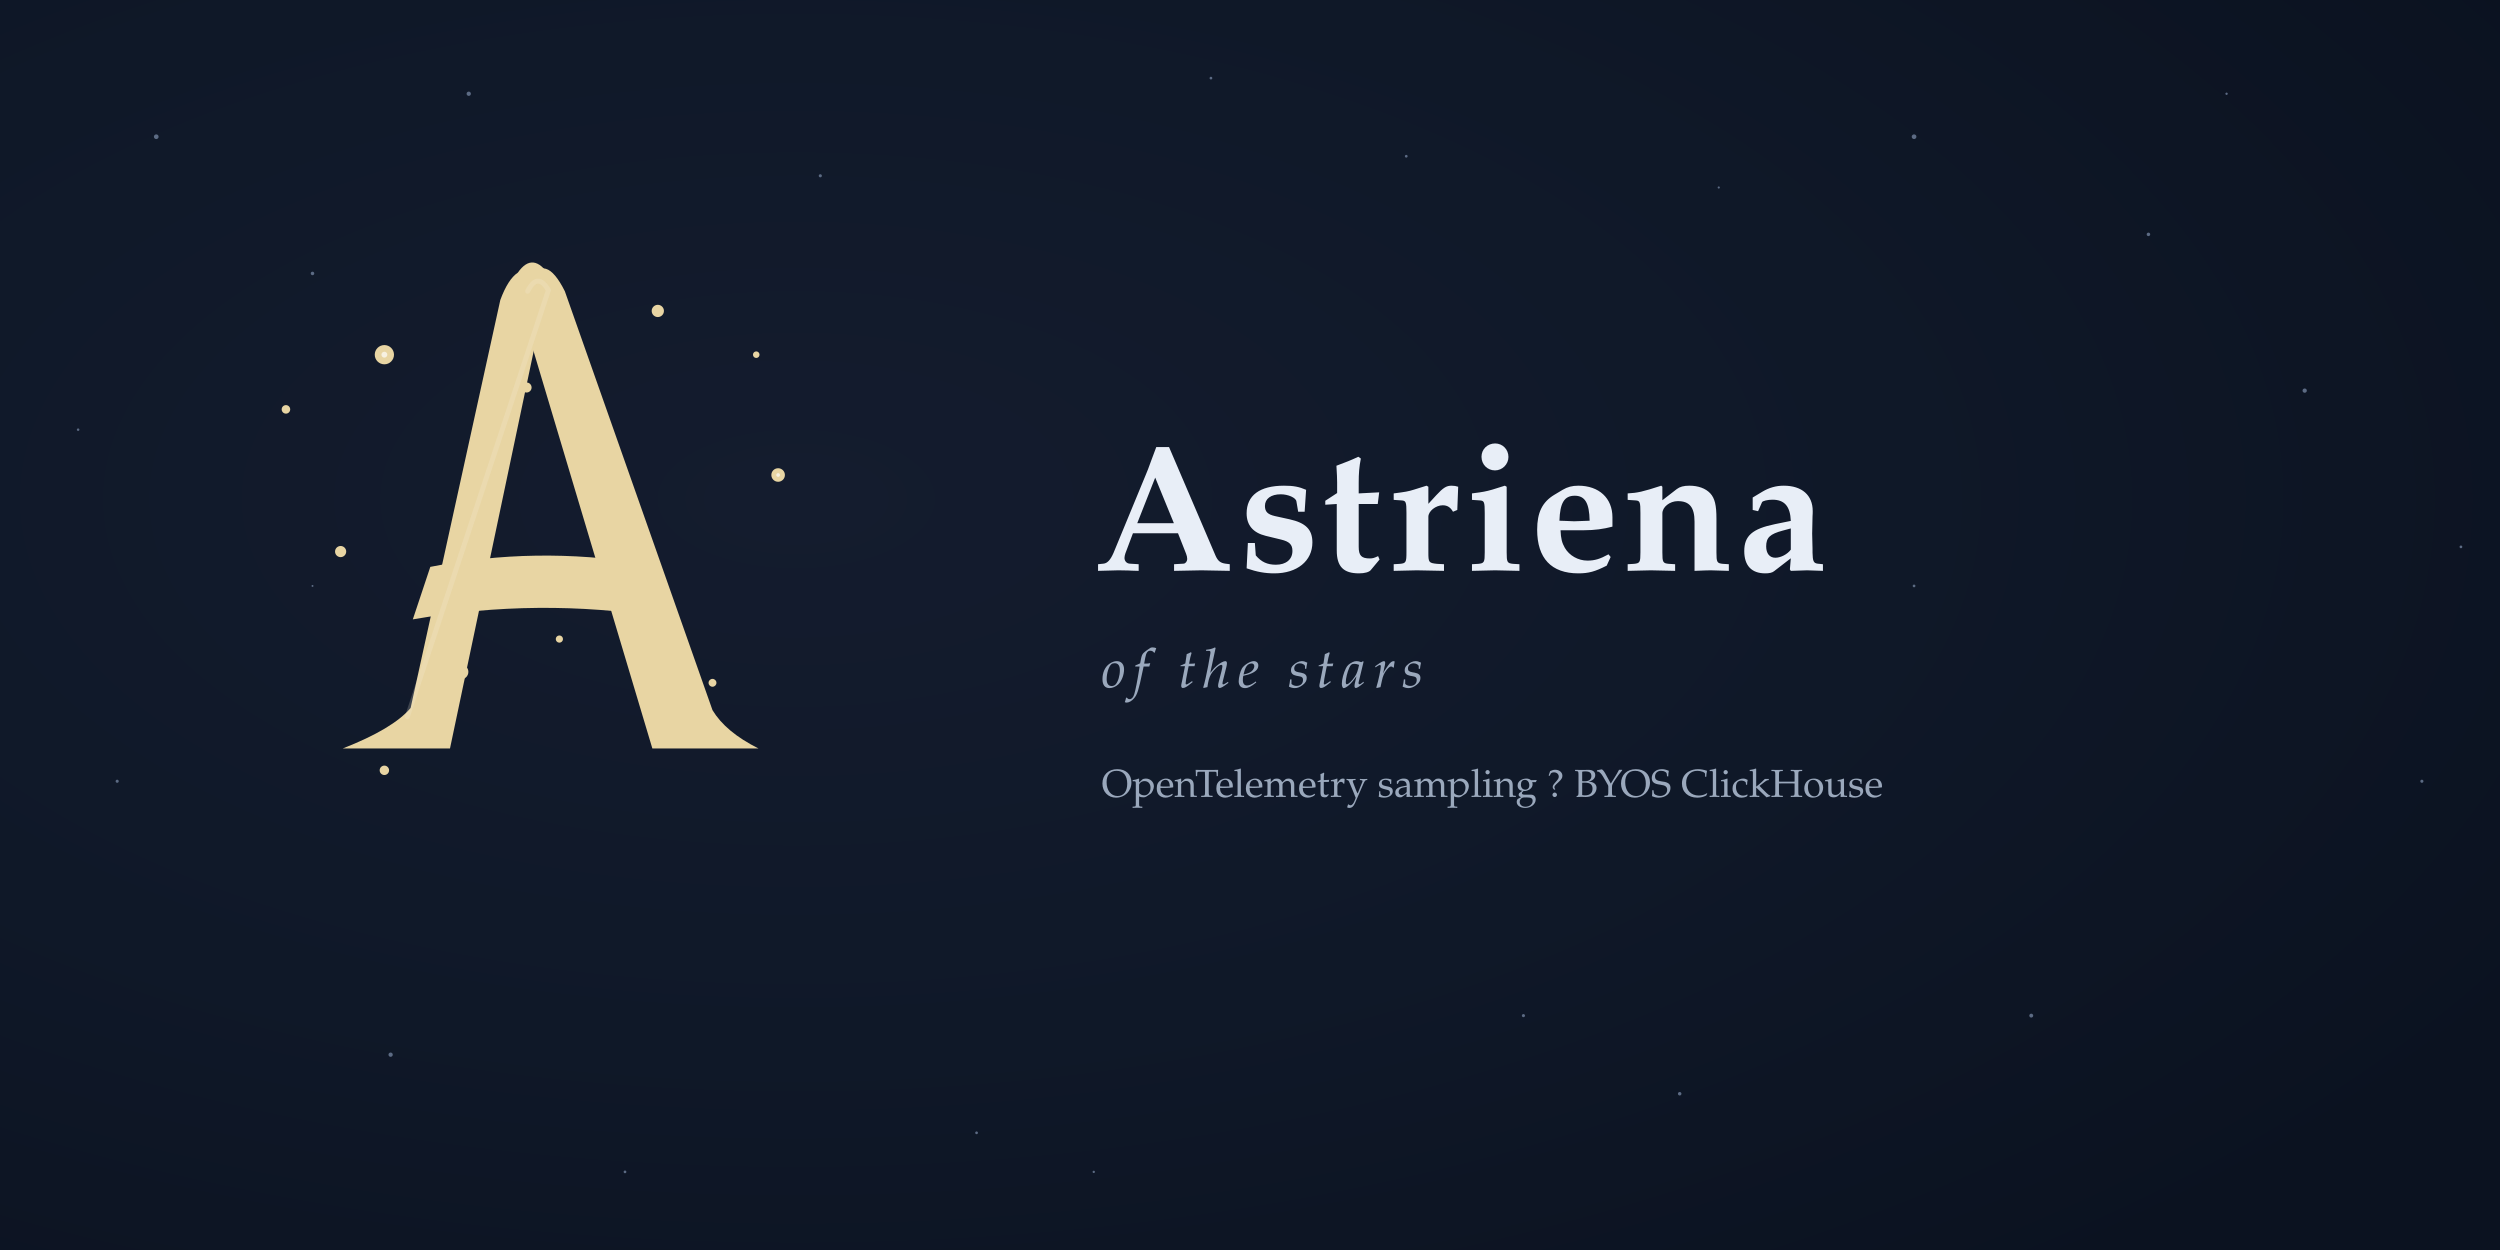
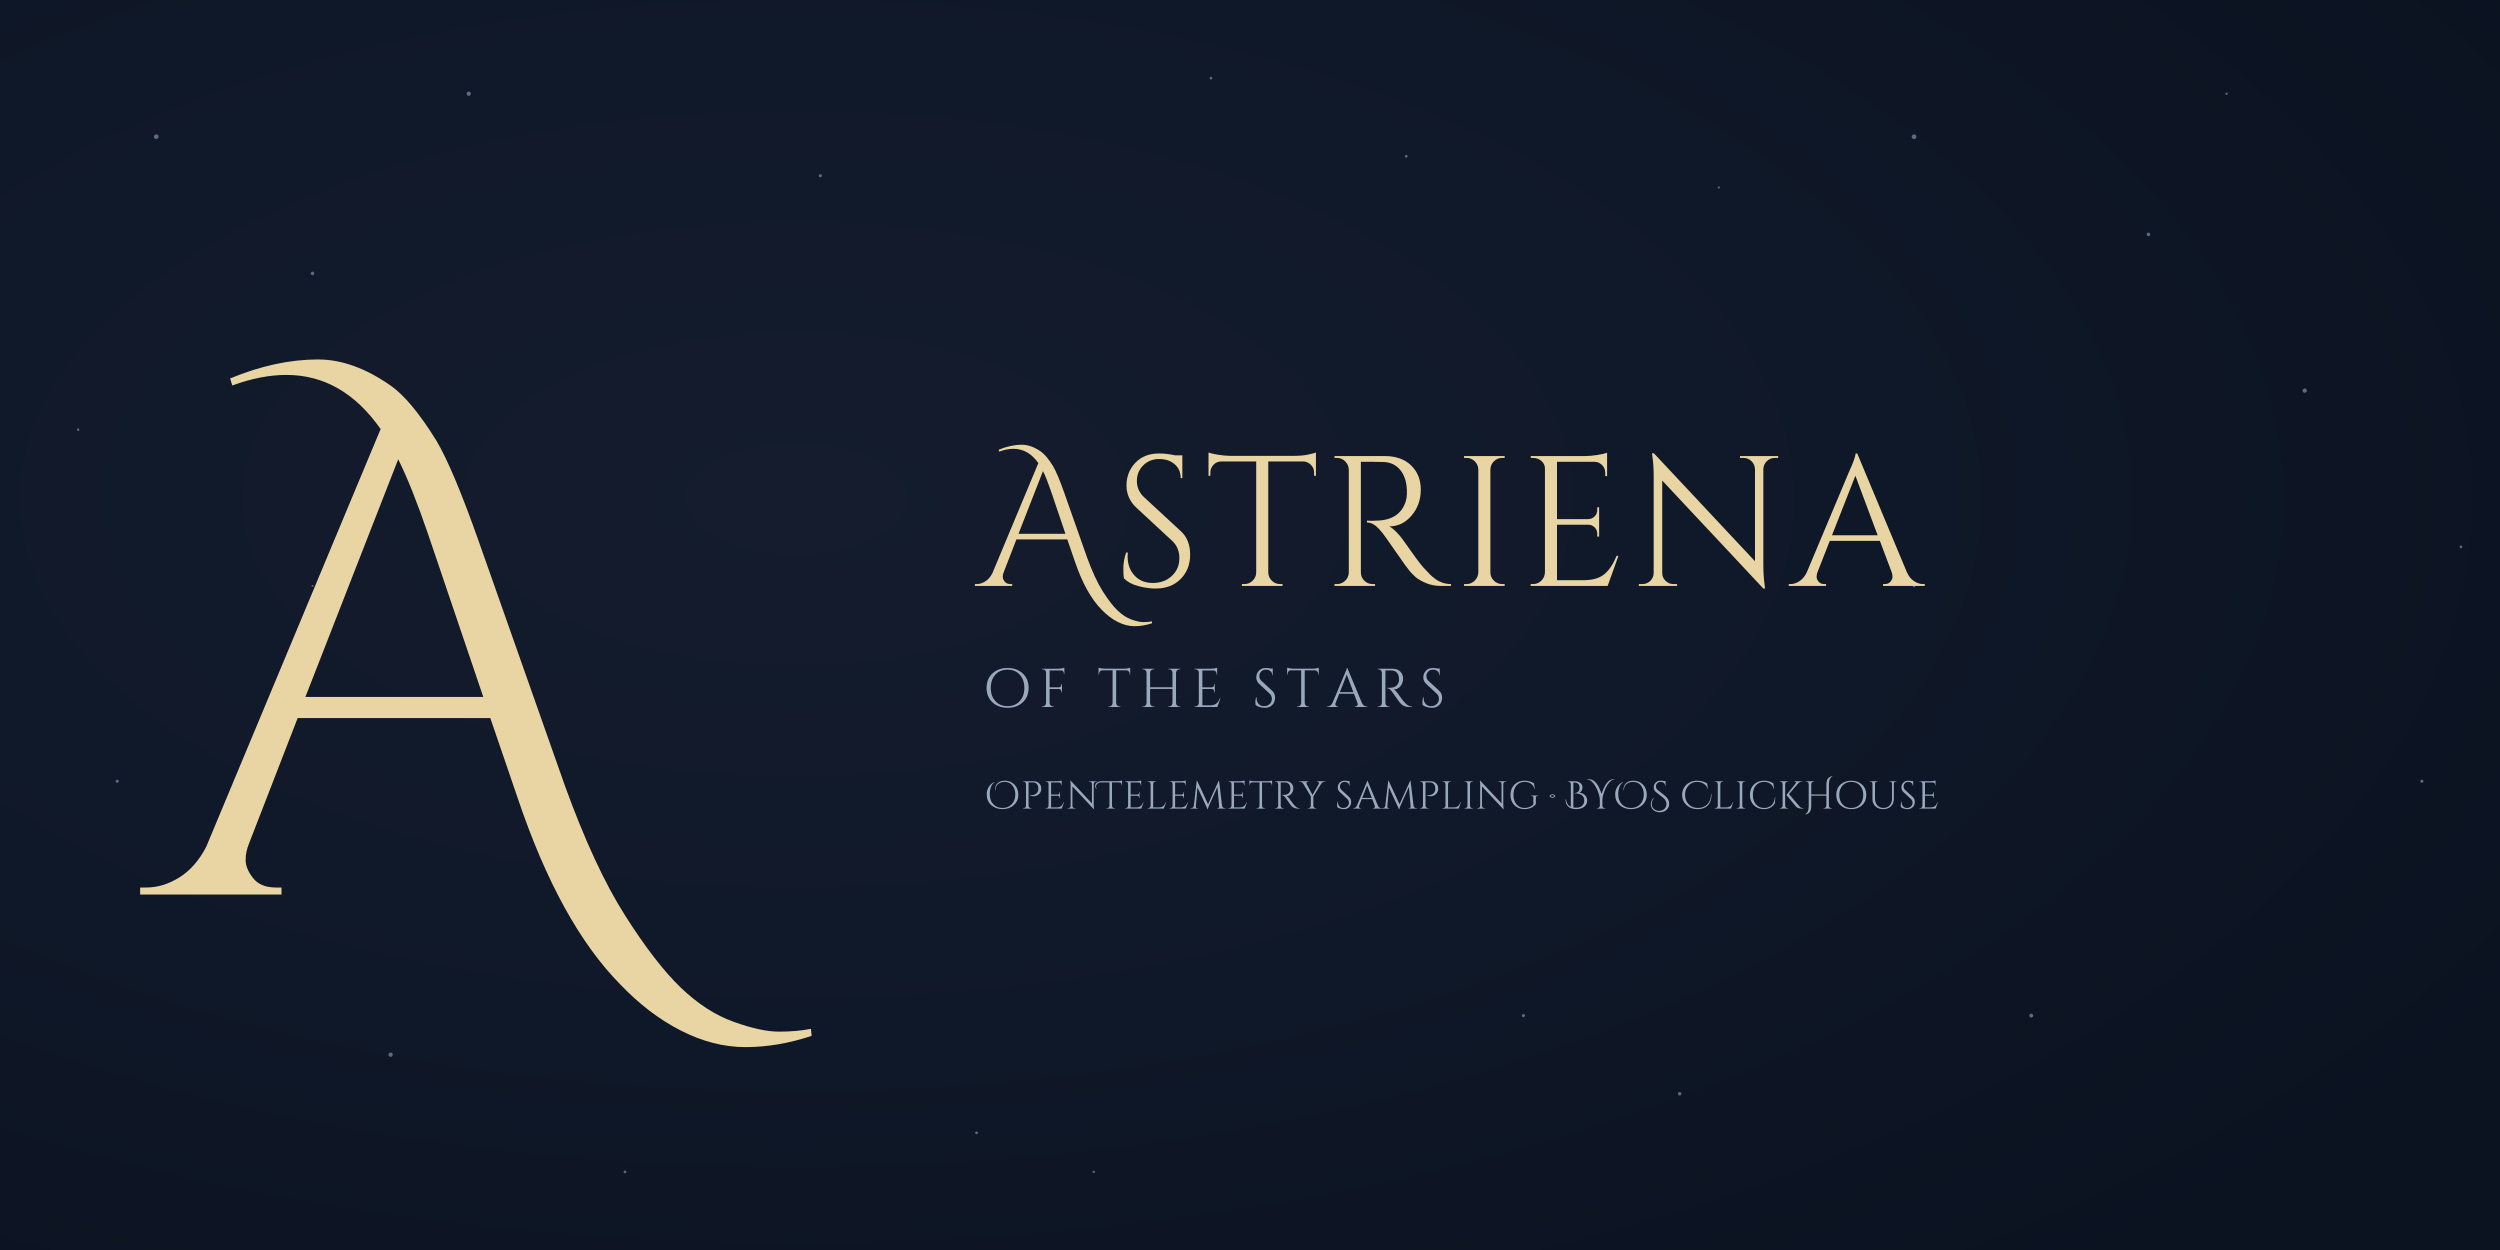
<svg xmlns="http://www.w3.org/2000/svg" viewBox="0 0 1280 640" role="img" aria-labelledby="title desc">
  <defs>
    <radialGradient id="sky" cx="32%" cy="40%" r="80%">
      <stop offset="0%" stop-color="#141C2E" />
      <stop offset="55%" stop-color="#0F1828" />
      <stop offset="100%" stop-color="#0B1220" />
    </radialGradient>
  </defs>
  <rect width="1280" height="640" fill="url(#sky)" />
  <g fill="#5C6B84">
    <circle cx="80" cy="70" r="1.2" />
    <circle cx="160" cy="140" r="0.9" />
    <circle cx="240" cy="48" r="1.1" />
    <circle cx="420" cy="90" r="0.8" />
    <circle cx="980" cy="70" r="1.2" />
    <circle cx="1100" cy="120" r="0.9" />
    <circle cx="1180" cy="200" r="1.1" />
    <circle cx="1040" cy="520" r="1" />
    <circle cx="200" cy="540" r="1.1" />
    <circle cx="60" cy="400" r="0.8" />
    <circle cx="720" cy="80" r="0.7" />
    <circle cx="860" cy="560" r="0.9" />
    <circle cx="1240" cy="400" r="0.8" />
    <circle cx="500" cy="580" r="0.7" />
-     <circle cx="620" cy="40" r=".7" />
-     <circle cx="780" cy="520" r=".8" />
-     <circle cx="1140" cy="48" r=".6" />
-     <circle cx="320" cy="600" r=".7" />
-     <circle cx="40" cy="220" r=".65" />
-     <circle cx="1260" cy="280" r=".7" />
-     <circle cx="880" cy="96" r=".55" />
-     <circle cx="560" cy="600" r=".6" />
-     <circle cx="980" cy="300" r=".7" />
-     <circle cx="160" cy="300" r=".5" />
+     <circle cx="620" cy="40" r="0.7" />
+     <circle cx="780" cy="520" r="0.8" />
+     <circle cx="1140" cy="48" r="0.6" />
+     <circle cx="320" cy="600" r="0.7" />
+     <circle cx="40" cy="220" r="0.65" />
+     <circle cx="1260" cy="280" r="0.7" />
+     <circle cx="880" cy="96" r="0.55" />
+     <circle cx="560" cy="600" r="0.6" />
+     <circle cx="980" cy="300" r="0.7" />
+     <circle cx="160" cy="300" r="0.5" />
  </g>
-   <g transform="translate(96 92) scale(5.6)">
-     <g fill="#E8D5A3">
-       <circle cx="18" cy="16" r=".88" />
-       <circle cx="39" cy="31" r=".74" />
-       <circle cx="25" cy="45" r=".68" />
-       <circle cx="54" cy="27" r=".62" />
-       <circle cx="43" cy="12" r=".56" />
-       <circle cx="14" cy="34" r=".51" />
-       <circle cx="31" cy="19" r=".46" />
-       <circle cx="18" cy="54" r=".43" />
-       <circle cx="9" cy="21" r=".39" />
-       <circle cx="48" cy="46" r=".36" />
-       <circle cx="34" cy="42" r=".33" />
-       <circle cx="52" cy="16" r=".30" />
-     </g>
-     <g fill="#F7F1E1">
-       <circle cx="18" cy="16" r=".27" />
-       <circle cx="39" cy="31" r=".22" />
-       <circle cx="25" cy="45" r=".19" />
-       <circle cx="54" cy="27" r=".17" />
-     </g>
-     <g fill="#E8D5A3">
-       <path d="M30.2 8.5 Q31.6 6.5 33.1 8.8 L24 52 H14.2 Q18.8 50.2 20.4 48.3 L28.6 11 Q29.3 9.1 30.2 8.5Z" />
-       <path d="M31.2 9.2 Q32.7 6.6 34.5 10.2 L48 48.5 Q49.2 50.5 52.2 52 H42.5 L30.3 11.2 Q30.5 9.9 31.2 9.2Z" />
-       <path d="M22.2 35.4 Q31.8 33.5 41.7 35.1 L43.4 40 Q32.1 38.2 20.6 40.2Z" />
-     </g>
-     <path d="M31.1 10.2 Q32 8.4 33 10.1 L20.1 49.1" fill="none" stroke="#F7F1E1" stroke-width=".45" stroke-opacity=".20" stroke-linecap="round" />
+   <path fill="#E8D5A3" d="M117.84 193.76Q141.24 184.04 162.84 184.04Q180.84 184.04 199.92 197.36Q210.36 204.56 223.32 225.44Q231.96 239.84 245.28 277.64L289.2 402.2Q304.32 443.96 319.98 468.62Q335.64 493.28 348.6 505.7Q361.56 518.12 375.6 523.16Q389.64 528.2 398.82 528.2Q408 528.2 415.2 526.76L415.56 530.36Q398.28 536.12 381.72 536.12Q365.16 536.12 348.6 527.66Q332.04 519.2 317.64 504.08Q286.68 472.76 265.08 408.68L251.04 367.64H152.4L127.56 431.72Q125.76 436.04 125.76 440.36Q125.76 444.68 129.54 449.54Q133.32 454.4 141.24 454.4H144.12V458H71.76V454.4H75Q83.64 454.4 91.92 449.18Q100.2 443.96 105.6 433.52L194.88 219.68Q175.44 191.96 146.64 191.96Q133.68 191.96 118.92 197.36ZM156.36 356.84H247.44L219 272.96Q210.72 248.84 203.88 235.16Z" />
+   <g fill="#E8D5A3">
+     <path d="M511.305 230.27Q517.48 227.705 523.18 227.705Q527.93 227.705 532.965 231.22Q535.72 233.12 539.14 238.63Q541.42 242.43 544.935 252.405L556.525 285.275Q560.515 296.295 564.648 302.803Q568.78 309.31 572.2 312.587Q575.62 315.865 579.325 317.195Q583.03 318.525 585.452 318.525Q587.875 318.525 589.775 318.145L589.87 319.095Q585.31 320.615 580.94 320.615Q576.57 320.615 572.2 318.382Q567.83 316.15 564.03 312.16Q555.86 303.895 550.16 286.985L546.455 276.155H520.425L513.87 293.065Q513.395 294.205 513.395 295.345Q513.395 296.485 514.392 297.768Q515.39 299.05 517.48 299.05H518.24V300H499.145V299.05H500Q502.28 299.05 504.465 297.673Q506.65 296.295 508.075 293.54L531.635 237.11Q526.505 229.795 518.905 229.795Q515.485 229.795 511.59 231.22ZM521.47 273.305H545.505L538 251.17Q535.815 244.805 534.01 241.195Z" />
+     <path d="M575.435 296.105Q575.15 294.775 575.15 290.975Q575.15 287.175 576.575 282.9H577.43Q577.335 283.945 577.335 284.99Q577.335 290.785 580.85 294.633Q584.365 298.48 590.16 298.48Q596.145 298.48 599.993 294.87Q603.84 291.26 603.84 285.798Q603.84 280.335 600.135 276.915L581.895 260.005Q576.765 255.255 576.765 248.51Q576.765 241.765 581.277 236.968Q585.79 232.17 593.485 232.17Q597.095 232.17 601.655 233.12H605.36V244.805H604.505Q604.505 240.34 601.418 237.68Q598.33 235.02 593.485 235.02Q588.64 235.02 585.362 238.25Q582.085 241.48 582.085 246.325Q582.085 251.17 585.885 254.685L604.6 271.975Q609.35 276.345 609.35 283.945Q609.35 291.545 604.505 296.438Q599.66 301.33 591.585 301.33Q587.405 301.33 582.702 300.048Q578 298.765 575.435 296.105Z" />
+     <path d="M672.815 241.955Q672.815 239.675 671.2 238.012Q669.585 236.35 667.4 236.255H649.35V293.16Q649.445 295.63 651.203 297.34Q652.96 299.05 655.43 299.05H656.665V300H635.86V299.05H637.095Q639.565 299.05 641.322 297.34Q643.08 295.63 643.175 293.255V236.255H625.125Q622.845 236.35 621.278 238.012Q619.71 239.675 619.71 241.955V243.57L618.76 243.665V231.695Q620.185 232.265 623.7 232.835Q627.215 233.405 630.16 233.405H662.27Q666.925 233.405 670.013 232.692Q673.1 231.98 673.765 231.695V243.665L672.815 243.57Z" />
+     <path d="M702.84 236.445H696.76V293.065Q696.76 295.535 698.518 297.293Q700.275 299.05 702.84 299.05H703.98L704.075 300H683.27V299.05H684.505Q686.975 299.05 688.733 297.34Q690.49 295.63 690.585 293.16V240.435Q690.49 237.965 688.733 236.207Q686.975 234.45 684.505 234.45H683.27V233.5H708.92Q717.565 233.5 722.505 238.298Q727.445 243.095 727.445 250.743Q727.445 258.39 722.743 263.947Q718.04 269.505 711.295 269.505Q712.72 270.17 714.668 272.118Q716.615 274.065 718.135 276.155Q726.305 287.84 728.775 290.548Q731.245 293.255 732.29 294.252Q733.335 295.25 734.57 296.2Q735.805 297.15 737.04 297.72Q739.795 299.05 742.93 299.05V300H737.705Q733.62 300 730.105 298.528Q726.59 297.055 724.832 295.488Q723.075 293.92 721.793 292.447Q720.51 290.975 714.715 282.615Q708.92 274.255 707.97 273.067Q707.02 271.88 705.975 270.74Q702.935 267.51 699.895 267.51V266.56Q700.655 266.655 701.89 266.655Q703.125 266.655 704.93 266.56Q716.71 266.275 719.75 256.68Q720.32 254.78 720.32 253.118Q720.32 251.455 720.32 250.98Q720.13 244.615 716.995 240.72Q713.86 236.825 708.54 236.54Q706.26 236.445 702.84 236.445Z" />
+     <path d="M750.82 299.05Q753.29 299.05 755.047 297.293Q756.805 295.535 756.9 293.065V240.34Q756.805 237.87 755.047 236.16Q753.29 234.45 750.82 234.45H749.585V233.5H770.39V234.45H769.155Q766.685 234.45 764.928 236.16Q763.17 237.87 763.075 240.34V293.065Q763.075 295.535 764.88 297.293Q766.685 299.05 769.155 299.05H770.39V300H749.585V299.05Z" />
+     <path d="M784.93 299.05Q787.4 299.05 789.158 297.293Q790.915 295.535 791.01 293.065V239.865Q791.01 237.585 789.205 236.017Q787.4 234.45 784.93 234.45H783.79L783.695 233.5H811.53Q814.475 233.5 817.942 232.93Q821.41 232.36 822.835 231.79V243.76H821.885V242.05Q821.885 239.77 820.317 238.155Q818.75 236.54 816.565 236.445H797.185V265.8H813.24Q815.14 265.705 816.47 264.375Q817.8 263.045 817.8 261.05V259.72H818.75V274.73H817.8V273.305Q817.8 271.405 816.517 270.075Q815.235 268.745 813.335 268.65H797.185V297.055H810.77Q817.8 297.055 821.505 293.92Q825.21 290.785 827.68 284.61H828.63L823.12 300H783.695V299.05Z" />
+     <path d="M908.72 234.45Q906.345 234.45 904.635 236.113Q902.925 237.775 902.83 240.15V289.17Q902.83 294.68 903.495 299.62L903.685 301.33H902.83L851.055 246.04V293.35Q851.055 295.725 852.765 297.388Q854.475 299.05 856.85 299.05H858.655V300H839.085V299.05H840.89Q843.265 299.05 844.975 297.388Q846.685 295.725 846.685 293.255V243.95Q846.685 238.155 846.02 233.595L845.83 232.075H846.78L898.555 287.365V240.245Q898.46 237.775 896.75 236.113Q895.04 234.45 892.665 234.45H890.86V233.5H910.43V234.45Z" />
+     <path d="M984.725 299.05H985.485V300H964.11V299.05H964.965Q966.96 299.05 967.957 297.768Q968.955 296.485 968.955 295.345Q968.955 294.205 968.575 293.065L962.495 276.915H936.845L930.48 293.16Q930.1 294.3 930.1 295.393Q930.1 296.485 931.097 297.768Q932.095 299.05 934.09 299.05H934.945V300H915.85V299.05H916.705Q919.08 299.05 921.36 297.53Q923.64 296.01 925.065 293.065L946.535 241.955Q950.05 234.26 950.05 232.17H950.905L976.365 293.065Q977.695 296.01 979.975 297.53Q982.255 299.05 984.725 299.05ZM937.985 274.065H961.355L949.955 243.57Z" />
  </g>
-   <text x="560" y="292" fill="#E8EEF7" font-family="Iowan Old Style, Palatino Linotype, Palatino, Georgia, serif" font-size="92" font-weight="600" letter-spacing="2">Astriena</text>
-   <text x="564" y="352" fill="#9AA8BC" font-family="Iowan Old Style, Palatino Linotype, Palatino, Georgia, serif" font-size="28" font-style="italic" letter-spacing="4">of the stars</text>
-   <text x="564" y="408" fill="#9AA8BC" font-family="Georgia, Palatino, serif" font-size="20">OpenTelemetry sampling ? BYOS ClickHouse</text>
+   <g fill="#9AA8BC">
+     <path d="M508.116 344.822Q511.112 342.008 515.886 342.008Q520.66 342.008 523.656 344.822Q526.652 347.636 526.652 352.2Q526.652 356.764 523.656 359.578Q520.66 362.392 515.886 362.392Q511.112 362.392 508.116 359.578Q505.12 356.764 505.12 352.2Q505.12 347.636 508.116 344.822ZM509.642 358.976Q512.008 361.552 515.872 361.552Q519.736 361.552 522.102 358.976Q524.468 356.4 524.468 352.2Q524.468 348 522.102 345.424Q519.736 342.848 515.872 342.848Q512.008 342.848 509.642 345.424Q507.276 348 507.276 352.2Q507.276 356.4 509.642 358.976Z" />
+     <path d="M544.96 342.708V345.06H544.68V344.64Q544.68 344.08 544.288 343.674Q543.896 343.268 543.308 343.268H537.4V351.92H542.132Q542.692 351.892 543.084 351.5Q543.476 351.108 543.476 350.548V350.128H543.756V354.552H543.476V354.132Q543.476 353.572 543.098 353.18Q542.72 352.788 542.16 352.76H537.4V359.956Q537.4 360.684 537.932 361.202Q538.464 361.72 539.192 361.72H539.556V362H533.424V361.72H533.788Q534.516 361.72 535.034 361.202Q535.552 360.684 535.58 359.956V344.276Q535.58 343.604 535.034 343.142Q534.488 342.68 533.788 342.68H533.452L533.424 342.4H541.628Q542.496 342.4 543.518 342.232Q544.54 342.064 544.96 341.896Z" />
+     <path d="" />
+     <path d="M578.384 344.892Q578.384 344.22 577.908 343.73Q577.432 343.24 576.788 343.212H571.468V359.984Q571.496 360.712 572.014 361.216Q572.532 361.72 573.26 361.72H573.624V362H567.492V361.72H567.856Q568.584 361.72 569.102 361.216Q569.62 360.712 569.648 360.012V343.212H564.328Q563.656 343.24 563.194 343.73Q562.732 344.22 562.732 344.892V345.368L562.452 345.396V341.868Q562.872 342.036 563.908 342.204Q564.944 342.372 565.812 342.372H575.276Q576.648 342.372 577.558 342.162Q578.468 341.952 578.664 341.868V345.396L578.384 345.368Z" />
+     <path d="M598.512 361.72Q599.24 361.72 599.758 361.202Q600.276 360.684 600.304 359.984V352.732H588.852V359.984Q588.852 360.712 589.384 361.216Q589.916 361.72 590.644 361.72H591.008V362H584.876V361.72H585.24Q585.968 361.72 586.486 361.216Q587.004 360.712 587.032 359.984V344.416Q587.004 343.688 586.486 343.184Q585.968 342.68 585.24 342.68H584.876V342.4H591.008V342.68H590.644Q589.916 342.68 589.398 343.184Q588.88 343.688 588.852 344.416V351.892H600.304V344.416Q600.276 343.408 599.408 342.904Q598.988 342.68 598.512 342.68H598.148V342.4H604.28V342.68H603.916Q603.188 342.68 602.67 343.198Q602.152 343.716 602.124 344.444V359.984Q602.152 360.712 602.67 361.216Q603.188 361.72 603.916 361.72H604.28V362H598.148V361.72Z" />
+     <path d="M612.004 361.72Q612.732 361.72 613.25 361.202Q613.768 360.684 613.796 359.956V344.276Q613.796 343.604 613.264 343.142Q612.732 342.68 612.004 342.68H611.668L611.64 342.4H619.844Q620.712 342.4 621.734 342.232Q622.756 342.064 623.176 341.896V345.424H622.896V344.92Q622.896 344.248 622.434 343.772Q621.972 343.296 621.328 343.268H615.616V351.92H620.348Q620.908 351.892 621.3 351.5Q621.692 351.108 621.692 350.52V350.128H621.972V354.552H621.692V354.132Q621.692 353.572 621.314 353.18Q620.936 352.788 620.376 352.76H615.616V361.132H619.62Q621.692 361.132 622.784 360.208Q623.876 359.284 624.604 357.464H624.884L623.26 362H611.64V361.72Z" />
+     <path d="" />
+     <path d="M642.824 360.852Q642.74 360.46 642.74 359.34Q642.74 358.22 643.16 356.96H643.412Q643.384 357.268 643.384 357.576Q643.384 359.284 644.42 360.418Q645.456 361.552 647.164 361.552Q648.928 361.552 650.062 360.488Q651.196 359.424 651.196 357.814Q651.196 356.204 650.104 355.196L644.728 350.212Q643.216 348.812 643.216 346.824Q643.216 344.836 644.546 343.422Q645.876 342.008 648.144 342.008Q649.208 342.008 650.552 342.288H651.644V345.732H651.392Q651.392 344.416 650.482 343.632Q649.572 342.848 648.144 342.848Q646.716 342.848 645.75 343.8Q644.784 344.752 644.784 346.18Q644.784 347.608 645.904 348.644L651.42 353.74Q652.82 355.028 652.82 357.268Q652.82 359.508 651.392 360.95Q649.964 362.392 647.584 362.392Q646.352 362.392 644.966 362.014Q643.58 361.636 642.824 360.852Z" />
+     <path d="M674.936 344.892Q674.936 344.22 674.46 343.73Q673.984 343.24 673.34 343.212H668.02V359.984Q668.048 360.712 668.566 361.216Q669.084 361.72 669.812 361.72H670.176V362H664.044V361.72H664.408Q665.136 361.72 665.654 361.216Q666.172 360.712 666.2 360.012V343.212H660.88Q660.208 343.24 659.746 343.73Q659.284 344.22 659.284 344.892V345.368L659.004 345.396V341.868Q659.424 342.036 660.46 342.204Q661.496 342.372 662.364 342.372H671.828Q673.2 342.372 674.11 342.162Q675.02 341.952 675.216 341.868V345.396L674.936 345.368Z" />
+     <path d="M699.796 361.72H700.02V362H693.72V361.72H693.972Q694.56 361.72 694.854 361.342Q695.148 360.964 695.148 360.628Q695.148 360.292 695.036 359.956L693.244 355.196H685.684L683.808 359.984Q683.696 360.32 683.696 360.642Q683.696 360.964 683.99 361.342Q684.284 361.72 684.872 361.72H685.124V362H679.496V361.72H679.748Q680.448 361.72 681.12 361.272Q681.792 360.824 682.212 359.956L688.54 344.892Q689.576 342.624 689.576 342.008H689.828L697.332 359.956Q697.724 360.824 698.396 361.272Q699.068 361.72 699.796 361.72ZM686.02 354.356H692.908L689.548 345.368Z" />
+     <path d="M711.132 343.268H709.34V359.956Q709.34 360.684 709.858 361.202Q710.376 361.72 711.132 361.72H711.468L711.496 362H705.364V361.72H705.728Q706.456 361.72 706.974 361.216Q707.492 360.712 707.52 359.984V344.444Q707.492 343.716 706.974 343.198Q706.456 342.68 705.728 342.68H705.364V342.4H712.924Q715.472 342.4 716.928 343.814Q718.384 345.228 718.384 347.482Q718.384 349.736 716.998 351.374Q715.612 353.012 713.624 353.012Q714.044 353.208 714.618 353.782Q715.192 354.356 715.64 354.972Q718.048 358.416 718.776 359.214Q719.504 360.012 719.812 360.306Q720.12 360.6 720.484 360.88Q720.848 361.16 721.212 361.328Q722.024 361.72 722.948 361.72V362H721.408Q720.204 362 719.168 361.566Q718.132 361.132 717.614 360.67Q717.096 360.208 716.718 359.774Q716.34 359.34 714.632 356.876Q712.924 354.412 712.644 354.062Q712.364 353.712 712.056 353.376Q711.16 352.424 710.264 352.424V352.144Q710.488 352.172 710.852 352.172Q711.216 352.172 711.748 352.144Q715.22 352.06 716.116 349.232Q716.284 348.672 716.284 348.182Q716.284 347.692 716.284 347.552Q716.228 345.676 715.304 344.528Q714.38 343.38 712.812 343.296Q712.14 343.268 711.132 343.268Z" />
+     <path d="M728.348 360.852Q728.264 360.46 728.264 359.34Q728.264 358.22 728.684 356.96H728.936Q728.908 357.268 728.908 357.576Q728.908 359.284 729.944 360.418Q730.98 361.552 732.688 361.552Q734.452 361.552 735.586 360.488Q736.72 359.424 736.72 357.814Q736.72 356.204 735.628 355.196L730.252 350.212Q728.74 348.812 728.74 346.824Q728.74 344.836 730.07 343.422Q731.4 342.008 733.668 342.008Q734.732 342.008 736.076 342.288H737.168V345.732H736.916Q736.916 344.416 736.006 343.632Q735.096 342.848 733.668 342.848Q732.24 342.848 731.274 343.8Q730.308 344.752 730.308 346.18Q730.308 347.608 731.428 348.644L736.944 353.74Q738.344 355.028 738.344 357.268Q738.344 359.508 736.916 360.95Q735.488 362.392 733.108 362.392Q731.876 362.392 730.49 362.014Q729.104 361.636 728.348 360.852Z" />
+   </g>
+   <g fill="#9AA8BC">
+     <path d="M509.54 404.66Q509.46 404.4 509.46 404.21Q509.46 404.02 509.48 403.78Q509.5 403.54 509.57 403.12Q509.64 402.7 509.84 402.29Q510.04 401.88 510.3 401.5Q510.56 401.12 510.97 400.8Q511.38 400.48 511.88 400.24Q512.94 399.72 514.46 399.72Q517.52 399.72 519.45 401.75Q521.38 403.78 521.38 406.94Q521.38 410.1 519.1 412.19Q516.82 414.28 513.32 414.28Q509.82 414.28 507.51 412.2Q505.2 410.12 505.2 406.8Q505.2 404.66 506.2 403Q507.2 401.34 509.06 400.4L509.18 400.58Q507.88 401.44 507.31 403.06Q506.74 404.68 506.74 406.5Q506.74 409.88 508.58 411.78Q510.42 413.68 513.3 413.68Q516.18 413.68 518.01 411.77Q519.84 409.86 519.84 406.74Q519.84 404.04 518.39 402.18Q516.94 400.32 514.3 400.32Q513.12 400.32 512.16 400.74Q510.42 401.48 509.86 403.18Q509.7 403.68 509.7 404.04Q509.7 404.4 509.74 404.62Z" />
+     <path d="M533.12 403.86Q533.12 404.74 532.76 405.5Q532.1 406.92 530.44 407.48Q529.86 407.68 529.44 407.68Q528.2 407.68 527.3 407.22V407.02Q528.76 407.34 530 406.7Q531.1 406.14 531.5 404.86Q531.62 404.46 531.62 404.1Q531.62 403.74 531.62 403.66Q531.58 402.26 530.88 401.43Q530.18 400.6 528.92 400.6H526.62V412.54Q526.64 413.06 527.01 413.43Q527.38 413.8 527.9 413.8H528.16V414H523.78V413.8H524.04Q524.56 413.8 524.93 413.43Q525.3 413.06 525.32 412.54V401.36Q525.26 400.86 524.9 400.53Q524.54 400.2 524.04 400.2H523.8L523.78 400H529Q530.92 400 532.02 401.03Q533.12 402.06 533.12 403.86Z" />
+     <path d="M535.58 413.8Q536.1 413.8 536.47 413.43Q536.84 413.06 536.86 412.54V401.34Q536.86 400.86 536.48 400.53Q536.1 400.2 535.58 400.2H535.34L535.32 400H541.18Q541.8 400 542.53 399.88Q543.26 399.76 543.56 399.64V402.16H543.36V401.8Q543.36 401.32 543.03 400.98Q542.7 400.64 542.24 400.62H538.16V406.8H541.54Q541.94 406.78 542.22 406.5Q542.5 406.22 542.5 405.8V405.52H542.7V408.68H542.5V408.38Q542.5 407.98 542.23 407.7Q541.96 407.42 541.56 407.4H538.16V413.38H541.02Q542.5 413.38 543.28 412.72Q544.06 412.06 544.58 410.76H544.78L543.62 414H535.32V413.8Z" />
+     <path d="M561.22 400.2Q560.72 400.2 560.36 400.55Q560 400.9 559.98 401.4V411.72Q559.98 412.88 560.12 413.92L560.16 414.28H559.98L549.08 402.64V412.6Q549.08 413.1 549.44 413.45Q549.8 413.8 550.3 413.8H550.68V414H546.56V413.8H546.94Q547.44 413.8 547.8 413.45Q548.16 413.1 548.16 412.58V402.2Q548.16 400.98 548.02 400.02L547.98 399.7H548.18L559.08 411.34V401.42Q559.06 400.9 558.7 400.55Q558.34 400.2 557.84 400.2H557.46V400H561.58V400.2Z" />
+     <path d="M561.32 403.98Q560.7 403.24 560.7 402.51Q560.7 401.78 561.04 401.25Q561.38 400.72 562.14 400.35Q562.9 399.98 563.86 399.98H572.06Q572.68 399.98 573.43 399.86Q574.18 399.74 574.48 399.62V402.14L574.28 402.12V401.78Q574.28 401.3 573.94 400.95Q573.6 400.6 573.14 400.58H569.34V412.56Q569.36 413.28 569.98 413.64Q570.28 413.8 570.62 413.8H570.88V414H566.5V413.8H566.76Q567.28 413.8 567.65 413.44Q568.02 413.08 568.04 412.58V400.58H563.86Q562.26 400.58 561.54 401.6Q561.16 402.12 561.16 402.69Q561.16 403.26 561.48 403.88Z" />
+     <path d="M576.3 413.8Q576.82 413.8 577.19 413.43Q577.56 413.06 577.58 412.54V401.34Q577.58 400.86 577.2 400.53Q576.82 400.2 576.3 400.2H576.06L576.04 400H581.9Q582.52 400 583.25 399.88Q583.98 399.76 584.28 399.64V402.16H584.08V401.8Q584.08 401.32 583.75 400.98Q583.42 400.64 582.96 400.62H578.88V406.8H582.26Q582.66 406.78 582.94 406.5Q583.22 406.22 583.22 405.8V405.52H583.42V408.68H583.22V408.38Q583.22 407.98 582.95 407.7Q582.68 407.42 582.28 407.4H578.88V413.38H581.74Q583.22 413.38 584 412.72Q584.78 412.06 585.3 410.76H585.5L584.34 414H576.04V413.8Z" />
+     <path d="M587.84 413.8Q588.36 413.8 588.73 413.43Q589.1 413.06 589.12 412.54V401.46Q589.1 400.94 588.73 400.57Q588.36 400.2 587.84 400.2H587.58V400H591.96V400.2H591.7Q590.98 400.2 590.6 400.82Q590.42 401.12 590.42 401.46V413.38H593.28Q594.76 413.38 595.54 412.72Q596.32 412.06 596.84 410.76H597.04L595.88 414H587.58V413.8Z" />
+     <path d="M599.08 413.8Q599.6 413.8 599.97 413.43Q600.34 413.06 600.36 412.54V401.34Q600.36 400.86 599.98 400.53Q599.6 400.2 599.08 400.2H598.84L598.82 400H604.68Q605.3 400 606.03 399.88Q606.76 399.76 607.06 399.64V402.16H606.86V401.8Q606.86 401.32 606.53 400.98Q606.2 400.64 605.74 400.62H601.66V406.8H605.04Q605.44 406.78 605.72 406.5Q606 406.22 606 405.8V405.52H606.2V408.68H606V408.38Q606 407.98 605.73 407.7Q605.46 407.42 605.06 407.4H601.66V413.38H604.52Q606 413.38 606.78 412.72Q607.56 412.06 608.08 410.76H608.28L607.12 414H598.82V413.8Z" />
+     <path d="M627.16 413.8H627.48V414H623.14V413.82H623.44Q623.78 413.82 624.02 413.56Q624.26 413.3 624.22 412.96L623.32 402.9L619.12 412.24Q618.56 413.46 618.44 414.28H618.24L613.12 403.18L612.26 412.96Q612.22 413.28 612.46 413.55Q612.7 413.82 613.04 413.82H613.34V414H609.46V413.8H609.78Q610.34 413.8 610.75 413.46Q611.16 413.12 611.24 412.54L612.74 399.72H612.94L618.52 411.78L623.98 399.72H624.16L625.7 412.54Q625.78 413.12 626.2 413.46Q626.62 413.8 627.16 413.8Z" />
+     <path d="M629.24 413.8Q629.76 413.8 630.13 413.43Q630.5 413.06 630.52 412.54V401.34Q630.52 400.86 630.14 400.53Q629.76 400.2 629.24 400.2H629L628.98 400H634.84Q635.46 400 636.19 399.88Q636.92 399.76 637.22 399.64V402.16H637.02V401.8Q637.02 401.32 636.69 400.98Q636.36 400.64 635.9 400.62H631.82V406.8H635.2Q635.6 406.78 635.88 406.5Q636.16 406.22 636.16 405.8V405.52H636.36V408.68H636.16V408.38Q636.16 407.98 635.89 407.7Q635.62 407.42 635.22 407.4H631.82V413.38H634.68Q636.16 413.38 636.94 412.72Q637.72 412.06 638.24 410.76H638.44L637.28 414H628.98V413.8Z" />
+     <path d="M651.1 401.78Q651.1 401.3 650.76 400.95Q650.42 400.6 649.96 400.58H646.16V412.56Q646.18 413.08 646.55 413.44Q646.92 413.8 647.44 413.8H647.7V414H643.32V413.8H643.58Q644.1 413.8 644.47 413.44Q644.84 413.08 644.86 412.58V400.58H641.06Q640.58 400.6 640.25 400.95Q639.92 401.3 639.92 401.78V402.12L639.72 402.14V399.62Q640.02 399.74 640.76 399.86Q641.5 399.98 642.12 399.98H648.88Q649.86 399.98 650.51 399.83Q651.16 399.68 651.3 399.62V402.14L651.1 402.12Z" />
+     <path d="M657 400.62H655.72V412.54Q655.72 413.06 656.09 413.43Q656.46 413.8 657 413.8H657.24L657.26 414H652.88V413.8H653.14Q653.66 413.8 654.03 413.44Q654.4 413.08 654.42 412.56V401.46Q654.4 400.94 654.03 400.57Q653.66 400.2 653.14 400.2H652.88V400H658.28Q660.1 400 661.14 401.01Q662.18 402.02 662.18 403.63Q662.18 405.24 661.19 406.41Q660.2 407.58 658.78 407.58Q659.08 407.72 659.49 408.13Q659.9 408.54 660.22 408.98Q661.94 411.44 662.46 412.01Q662.98 412.58 663.2 412.79Q663.42 413 663.68 413.2Q663.94 413.4 664.2 413.52Q664.78 413.8 665.44 413.8V414H664.34Q663.48 414 662.74 413.69Q662 413.38 661.63 413.05Q661.26 412.72 660.99 412.41Q660.72 412.1 659.5 410.34Q658.28 408.58 658.08 408.33Q657.88 408.08 657.66 407.84Q657.02 407.16 656.38 407.16V406.96Q656.54 406.98 656.8 406.98Q657.06 406.98 657.44 406.96Q659.92 406.9 660.56 404.88Q660.68 404.48 660.68 404.13Q660.68 403.78 660.68 403.68Q660.64 402.34 659.98 401.52Q659.32 400.7 658.2 400.64Q657.72 400.62 657 400.62Z" />
+     <path d="M678.68 400.2H678.4Q677.8 400.2 677.27 400.53Q676.74 400.86 676.38 401.36L672.44 407.76V412.54Q672.44 413.06 672.81 413.43Q673.18 413.8 673.72 413.8H673.96V414H669.6V413.8H669.86Q670.38 413.8 670.75 413.44Q671.12 413.08 671.14 412.56V407.74L667.32 401.36Q667.02 400.88 666.47 400.54Q665.92 400.2 665.32 400.2H665.04V400H669.96V400.2H669.7Q669.26 400.2 669.02 400.6Q668.9 400.82 668.9 401.03Q668.9 401.24 669 401.44L672 407.04L675.2 401.42Q675.3 401.22 675.3 401.02Q675.3 400.82 675.16 400.6Q674.92 400.2 674.48 400.2H674.24V400H678.68Z" />
+     <path d="" />
+     <path d="M684.66 413.18Q684.6 412.9 684.6 412.1Q684.6 411.3 684.9 410.4H685.08Q685.06 410.62 685.06 410.84Q685.06 412.06 685.8 412.87Q686.54 413.68 687.76 413.68Q689.02 413.68 689.83 412.92Q690.64 412.16 690.64 411.01Q690.64 409.86 689.86 409.14L686.02 405.58Q684.94 404.58 684.94 403.16Q684.94 401.74 685.89 400.73Q686.84 399.72 688.46 399.72Q689.22 399.72 690.18 399.92H690.96V402.38H690.78Q690.78 401.44 690.13 400.88Q689.48 400.32 688.46 400.32Q687.44 400.32 686.75 401Q686.06 401.68 686.06 402.7Q686.06 403.72 686.86 404.46L690.8 408.1Q691.8 409.02 691.8 410.62Q691.8 412.22 690.78 413.25Q689.76 414.28 688.06 414.28Q687.18 414.28 686.19 414.01Q685.2 413.74 684.66 413.18Z" />
+     <path d="M707.28 413.8H707.44V414H702.94V413.8H703.12Q703.54 413.8 703.75 413.53Q703.96 413.26 703.96 413.02Q703.96 412.78 703.88 412.54L702.6 409.14H697.2L695.86 412.56Q695.78 412.8 695.78 413.03Q695.78 413.26 695.99 413.53Q696.2 413.8 696.62 413.8H696.8V414H692.78V413.8H692.96Q693.46 413.8 693.94 413.48Q694.42 413.16 694.72 412.54L699.24 401.78Q699.98 400.16 699.98 399.72H700.16L705.52 412.54Q705.8 413.16 706.28 413.48Q706.76 413.8 707.28 413.8ZM697.44 408.54H702.36L699.96 402.12Z" />
+     <path d="M725.2 413.8H725.52V414H721.18V413.82H721.48Q721.82 413.82 722.06 413.56Q722.3 413.3 722.26 412.96L721.36 402.9L717.16 412.24Q716.6 413.46 716.48 414.28H716.28L711.16 403.18L710.3 412.96Q710.26 413.28 710.5 413.55Q710.74 413.82 711.08 413.82H711.38V414H707.5V413.8H707.82Q708.38 413.8 708.79 413.46Q709.2 413.12 709.28 412.54L710.78 399.72H710.98L716.56 411.78L722.02 399.72H722.2L723.74 412.54Q723.82 413.12 724.24 413.46Q724.66 413.8 725.2 413.8Z" />
+     <path d="M736.36 403.86Q736.36 404.74 736 405.5Q735.34 406.92 733.68 407.48Q733.1 407.68 732.68 407.68Q731.44 407.68 730.54 407.22V407.02Q732 407.34 733.24 406.7Q734.34 406.14 734.74 404.86Q734.86 404.46 734.86 404.1Q734.86 403.74 734.86 403.66Q734.82 402.26 734.12 401.43Q733.42 400.6 732.16 400.6H729.86V412.54Q729.88 413.06 730.25 413.43Q730.62 413.8 731.14 413.8H731.4V414H727.02V413.8H727.28Q727.8 413.8 728.17 413.43Q728.54 413.06 728.56 412.54V401.36Q728.5 400.86 728.14 400.53Q727.78 400.2 727.28 400.2H727.04L727.02 400H732.24Q734.16 400 735.26 401.03Q736.36 402.06 736.36 403.86Z" />
+     <path d="M738.82 413.8Q739.34 413.8 739.71 413.43Q740.08 413.06 740.1 412.54V401.46Q740.08 400.94 739.71 400.57Q739.34 400.2 738.82 400.2H738.56V400H742.94V400.2H742.68Q741.96 400.2 741.58 400.82Q741.4 401.12 741.4 401.46V413.38H744.26Q745.74 413.38 746.52 412.72Q747.3 412.06 747.82 410.76H748.02L746.86 414H738.56V413.8Z" />
+     <path d="M750.06 413.8Q750.58 413.8 750.95 413.43Q751.32 413.06 751.34 412.54V401.44Q751.32 400.92 750.95 400.56Q750.58 400.2 750.06 400.2H749.8V400H754.18V400.2H753.92Q753.4 400.2 753.03 400.56Q752.66 400.92 752.64 401.44V412.54Q752.64 413.06 753.02 413.43Q753.4 413.8 753.92 413.8H754.18V414H749.8V413.8Z" />
+     <path d="M770.92 400.2Q770.42 400.2 770.06 400.55Q769.7 400.9 769.68 401.4V411.72Q769.68 412.88 769.82 413.92L769.86 414.28H769.68L758.78 402.64V412.6Q758.78 413.1 759.14 413.45Q759.5 413.8 760 413.8H760.38V414H756.26V413.8H756.64Q757.14 413.8 757.5 413.45Q757.86 413.1 757.86 412.58V402.2Q757.86 400.98 757.72 400.02L757.68 399.7H757.88L768.78 411.34V401.42Q768.76 400.9 768.4 400.55Q768.04 400.2 767.54 400.2H767.16V400H771.28V400.2Z" />
+     <path d="M780.56 399.72Q783.32 399.72 785.42 401.08L785.82 403.9H785.64Q785.2 402.18 783.87 401.25Q782.54 400.32 780.56 400.32Q778.02 400.32 776.45 402.16Q774.88 404 774.88 407Q774.88 410 776.45 411.83Q778.02 413.66 780.56 413.68Q781.86 413.68 783.03 413.22Q784.2 412.76 785.08 411.94V408.4Q785.08 407.96 784.81 407.73Q784.54 407.5 784.06 407.5H783.74V407.3H787.66V407.5H787.36Q786.86 407.5 786.6 407.73Q786.34 407.96 786.36 408.4V411.7Q785.84 412.38 785.12 412.92Q784.4 413.46 783.19 413.87Q781.98 414.28 780.56 414.28Q777.36 414.26 775.37 412.26Q773.38 410.26 773.38 407Q773.38 403.74 775.37 401.73Q777.36 399.72 780.56 399.72Z" />
+     <path d="" />
+     <path d="M794.36 406.74Q794.6 406.68 794.96 406.68Q795.32 406.68 795.75 406.94Q796.18 407.2 796.34 407.58Q796.18 407.96 795.75 408.22Q795.32 408.48 794.84 408.48Q794.36 408.48 793.93 408.22Q793.5 407.96 793.34 407.58Q793.58 406.98 794.36 406.74ZM793.9 407.58Q793.98 407.78 794.27 407.93Q794.56 408.08 794.84 408.08Q795.12 408.08 795.41 407.93Q795.7 407.78 795.78 407.58Q795.7 407.38 795.41 407.23Q795.12 407.08 794.84 407.08Q794.56 407.08 794.27 407.23Q793.98 407.38 793.9 407.58Z" />
+     <path d="" />
+     <path d="M809.46 405.28Q809.1 405.66 808.64 405.84Q810.6 406.12 811.62 407.23Q812.64 408.34 812.64 409.94Q812.64 411.88 811.08 413.08Q809.52 414.28 806.98 414.28Q804.44 414.28 803 413.03Q801.56 411.78 801.56 409.5Q801.56 409.38 801.56 409.26L801.78 409.22Q802.18 412.2 804.26 413.08V401.44Q804.22 400.9 803.85 400.55Q803.48 400.2 802.96 400.2H802.72V400H806.08Q807.96 400 809.09 400.86Q810.22 401.72 810.22 403.11Q810.22 404.5 809.46 405.28ZM805.56 400.64V413.44Q806.22 413.54 807.08 413.54Q809 413.54 810.07 412.51Q811.14 411.48 811.14 409.84Q811.14 408.96 810.81 408.28Q810.48 407.6 809.98 407.22Q808.66 406.2 806.26 406.2Q806.24 406.2 806.24 406.2L806.22 406.02Q806.24 406.02 806.24 406.02Q807.26 406.02 807.99 405.35Q808.72 404.68 808.72 403.28Q808.72 400.64 805.82 400.64Z" />
+     <path d="M812.62 398.86Q812.76 398.86 813.12 398.86Q813.48 398.86 814.1 398.98Q814.72 399.1 815.25 399.33Q815.78 399.56 816.29 399.99Q816.8 400.42 817.16 400.79Q817.52 401.16 817.89 401.76Q818.26 402.36 818.49 402.78Q818.72 403.2 819 403.88Q819.36 404.74 819.58 405.37Q819.8 406 819.82 406.06Q819.84 406.12 819.88 406.2Q819.94 406.36 819.98 406.48Q820.04 406.34 820.26 405.74Q820.48 405.14 820.67 404.66Q820.86 404.18 821.26 403.3Q821.66 402.42 821.99 401.91Q822.32 401.4 822.84 400.74Q823.36 400.08 823.88 399.72Q825.16 398.86 826.6 398.86V399.06Q825.48 399.06 824.31 400.24Q823.14 401.42 822.31 403.09Q821.48 404.76 820.95 406.55Q820.42 408.34 820.42 409.6V412.54Q820.42 413.26 821.04 413.62Q821.34 413.8 821.7 413.8H821.94V414H817.58V413.8H817.84Q818.34 413.8 818.72 413.44Q819.1 413.08 819.12 412.56V409.58Q819.12 408.24 818.56 406.44Q818 404.64 817.12 402.99Q816.24 401.34 815.02 400.2Q813.8 399.06 812.62 399.06Z" />
+     <path d="M831.32 404.66Q831.24 404.4 831.24 404.21Q831.24 404.02 831.26 403.78Q831.28 403.54 831.35 403.12Q831.42 402.7 831.62 402.29Q831.82 401.88 832.08 401.5Q832.34 401.12 832.75 400.8Q833.16 400.48 833.66 400.24Q834.72 399.72 836.24 399.72Q839.3 399.72 841.23 401.75Q843.16 403.78 843.16 406.94Q843.16 410.1 840.88 412.19Q838.6 414.28 835.1 414.28Q831.6 414.28 829.29 412.2Q826.98 410.12 826.98 406.8Q826.98 404.66 827.98 403Q828.98 401.34 830.84 400.4L830.96 400.58Q829.66 401.44 829.09 403.06Q828.52 404.68 828.52 406.5Q828.52 409.88 830.36 411.78Q832.2 413.68 835.08 413.68Q837.96 413.68 839.79 411.77Q841.62 409.86 841.62 406.74Q841.62 404.04 840.17 402.18Q838.72 400.32 836.08 400.32Q834.9 400.32 833.94 400.74Q832.2 401.48 831.64 403.18Q831.48 403.68 831.48 404.04Q831.48 404.4 831.52 404.62Z" />
+     <path d="M846.74 408.68Q845.7 410.04 845.7 411.62Q845.7 413.5 847.28 414.54Q848.2 415.16 849.37 415.16Q850.54 415.16 851.4 414.7Q853.02 413.86 853.22 411.88Q853.24 411.74 853.24 411.6Q853.24 410.86 852.83 410Q852.42 409.14 851.5 408.42L847.9 405.58Q846.72 404.66 846.72 403.2Q846.72 401.74 847.66 400.73Q848.6 399.72 850.2 399.72Q851 399.72 851.94 399.92H852.74L852.78 402.38H852.58Q852.56 401.42 851.89 400.87Q851.22 400.32 850.21 400.32Q849.2 400.32 848.52 400.99Q847.84 401.66 847.84 402.71Q847.84 403.76 848.72 404.46L852.42 407.38Q854.62 409.12 854.62 411.58Q854.62 413.42 853.16 414.74Q851.9 415.88 849.8 415.88Q848.52 415.88 847.52 415.4Q845.64 414.52 845.26 412.4Q845.2 412.08 845.2 411.59Q845.2 411.1 845.48 410.25Q845.76 409.4 846.56 408.54Z" />
+     <path d="" />
+     <path d="M876.28 406.98Q876.28 410.42 874.43 412.35Q872.58 414.28 869.2 414.28Q866.92 414.28 865.09 413.32Q863.26 412.36 862.25 410.7Q861.24 409.04 861.24 406.99Q861.24 404.94 862.24 403.28Q863.24 401.62 865 400.67Q866.76 399.72 868.92 399.72Q870.28 399.72 871.69 400.09Q873.1 400.46 874.04 401.08L874.44 403.9H874.26Q873.84 402.22 872.32 401.27Q870.8 400.32 868.94 400.32Q866.28 400.32 864.51 402.21Q862.74 404.1 862.74 406.96Q862.74 409.82 864.57 411.75Q866.4 413.68 869.36 413.68Q872.32 413.68 874.19 411.76Q876.06 409.84 876.06 406.5H876.26Q876.28 406.74 876.28 406.98Z" />
+     <path d="M878.22 413.8Q878.74 413.8 879.11 413.43Q879.48 413.06 879.5 412.54V401.46Q879.48 400.94 879.11 400.57Q878.74 400.2 878.22 400.2H877.96V400H882.34V400.2H882.08Q881.36 400.2 880.98 400.82Q880.8 401.12 880.8 401.46V413.38H883.66Q885.14 413.38 885.92 412.72Q886.7 412.06 887.22 410.76H887.42L886.26 414H877.96V413.8Z" />
+     <path d="M889.46 413.8Q889.98 413.8 890.35 413.43Q890.72 413.06 890.74 412.54V401.44Q890.72 400.92 890.35 400.56Q889.98 400.2 889.46 400.2H889.2V400H893.58V400.2H893.32Q892.8 400.2 892.43 400.56Q892.06 400.92 892.04 401.44V412.54Q892.04 413.06 892.42 413.43Q892.8 413.8 893.32 413.8H893.58V414H889.2V413.8Z" />
+     <path d="M903.22 399.72Q905.9 399.72 907.96 401.08L908.36 403.9H908.18Q907.74 402.18 906.4 401.25Q905.06 400.32 903.22 400.32Q900.6 400.32 899.03 402.14Q897.46 403.96 897.46 406.96Q897.46 409.96 899.01 411.79Q900.56 413.62 903.1 413.68Q905.34 413.68 906.84 412.46Q908.46 411.14 908.8 408.16H908.96L908.72 411.3Q906.9 414.28 903.1 414.28Q899.94 414.26 897.95 412.26Q895.96 410.26 895.96 406.99Q895.96 403.72 897.95 401.72Q899.94 399.72 903.22 399.72Z" />
+     <path d="M915.28 413.8H915.54V414H911.16V413.8H911.42Q911.94 413.8 912.31 413.43Q912.68 413.06 912.7 412.54V401.44Q912.68 400.92 912.31 400.56Q911.94 400.2 911.42 400.2H911.16V400H915.54V400.2H915.28Q914.76 400.2 914.39 400.56Q914.02 400.92 914 401.44V412.54Q914 413.06 914.38 413.43Q914.76 413.8 915.28 413.8ZM923.32 414H922.46Q920.42 414 919.46 412.86L914.64 407.04L919.36 401.12Q919.52 400.92 919.52 400.76Q919.52 400.6 919.46 400.48Q919.3 400.18 918.88 400.18H918.68V400H922.9V400.18H922.82Q921.5 400.18 920.66 401.12L915.96 406.56L921.42 412.98Q922.22 413.78 923.32 413.8Z" />
+     <path d="M937.68 413.8H937.92V414H933.56V413.8H933.82Q934.32 413.8 934.69 413.45Q935.06 413.1 935.1 412.58V407.38H927.36V412.6Q927.36 415.4 926 416.36Q925.38 416.8 924.4 417.02L924.3 416.84Q925.2 416.36 925.63 415.36Q926.06 414.36 926.06 412.6V401.44Q926.06 400.92 925.68 400.56Q925.3 400.2 924.78 400.2H924.54V400H928.9V400.2H928.64Q928.12 400.2 927.75 400.56Q927.38 400.92 927.36 401.44V406.78H935.1V401.8Q935.12 399.24 936.24 398.24Q936.92 397.64 938.08 397.38L938.18 397.56Q937.28 398.04 936.84 399.04Q936.4 400.04 936.4 401.8V412.54Q936.4 413.06 936.77 413.43Q937.14 413.8 937.68 413.8Z" />
+     <path d="M942.3 401.73Q944.44 399.72 947.85 399.72Q951.26 399.72 953.4 401.73Q955.54 403.74 955.54 407Q955.54 410.26 953.4 412.27Q951.26 414.28 947.85 414.28Q944.44 414.28 942.3 412.27Q940.16 410.26 940.16 407Q940.16 403.74 942.3 401.73ZM943.39 411.84Q945.08 413.68 947.84 413.68Q950.6 413.68 952.29 411.84Q953.98 410 953.98 407Q953.98 404 952.29 402.16Q950.6 400.32 947.84 400.32Q945.08 400.32 943.39 402.16Q941.7 404 941.7 407Q941.7 410 943.39 411.84Z" />
+     <path d="M971.02 400.2H970.7Q970.28 400.2 969.97 400.47Q969.66 400.74 969.64 401.14V409.06Q969.64 411.4 968.16 412.84Q966.68 414.28 964.22 414.28Q961.76 414.28 960.23 412.85Q958.7 411.42 958.7 409.08V401.2Q958.7 400.6 958.18 400.32Q957.94 400.2 957.64 400.2H957.32V400H961.38V400.2H961.06Q960.62 400.2 960.32 400.47Q960.02 400.74 960 401.16V408.8Q960 410.98 961.17 412.32Q962.34 413.66 964.3 413.66Q966.26 413.66 967.48 412.39Q968.7 411.12 968.7 409.06V401.16Q968.68 400.74 968.38 400.47Q968.08 400.2 967.64 400.2H967.32V400H971.02Z" />
+     <path d="M973.24 413.18Q973.18 412.9 973.18 412.1Q973.18 411.3 973.48 410.4H973.66Q973.64 410.62 973.64 410.84Q973.64 412.06 974.38 412.87Q975.12 413.68 976.34 413.68Q977.6 413.68 978.41 412.92Q979.22 412.16 979.22 411.01Q979.22 409.86 978.44 409.14L974.6 405.58Q973.52 404.58 973.52 403.16Q973.52 401.74 974.47 400.73Q975.42 399.72 977.04 399.72Q977.8 399.72 978.76 399.92H979.54V402.38H979.36Q979.36 401.44 978.71 400.88Q978.06 400.32 977.04 400.32Q976.02 400.32 975.33 401Q974.64 401.68 974.64 402.7Q974.64 403.72 975.44 404.46L979.38 408.1Q980.38 409.02 980.38 410.62Q980.38 412.22 979.36 413.25Q978.34 414.28 976.64 414.28Q975.76 414.28 974.77 414.01Q973.78 413.74 973.24 413.18Z" />
+     <path d="M983 413.8Q983.52 413.8 983.89 413.43Q984.26 413.06 984.28 412.54V401.34Q984.28 400.86 983.9 400.53Q983.52 400.2 983 400.2H982.76L982.74 400H988.6Q989.22 400 989.95 399.88Q990.68 399.76 990.98 399.64V402.16H990.78V401.8Q990.78 401.32 990.45 400.98Q990.12 400.64 989.66 400.62H985.58V406.8H988.96Q989.36 406.78 989.64 406.5Q989.92 406.22 989.92 405.8V405.52H990.12V408.68H989.92V408.38Q989.92 407.98 989.65 407.7Q989.38 407.42 988.98 407.4H985.58V413.38H988.44Q989.92 413.38 990.7 412.72Q991.48 412.06 992 410.76H992.2L991.04 414H982.74V413.8Z" />
+   </g>
</svg>
